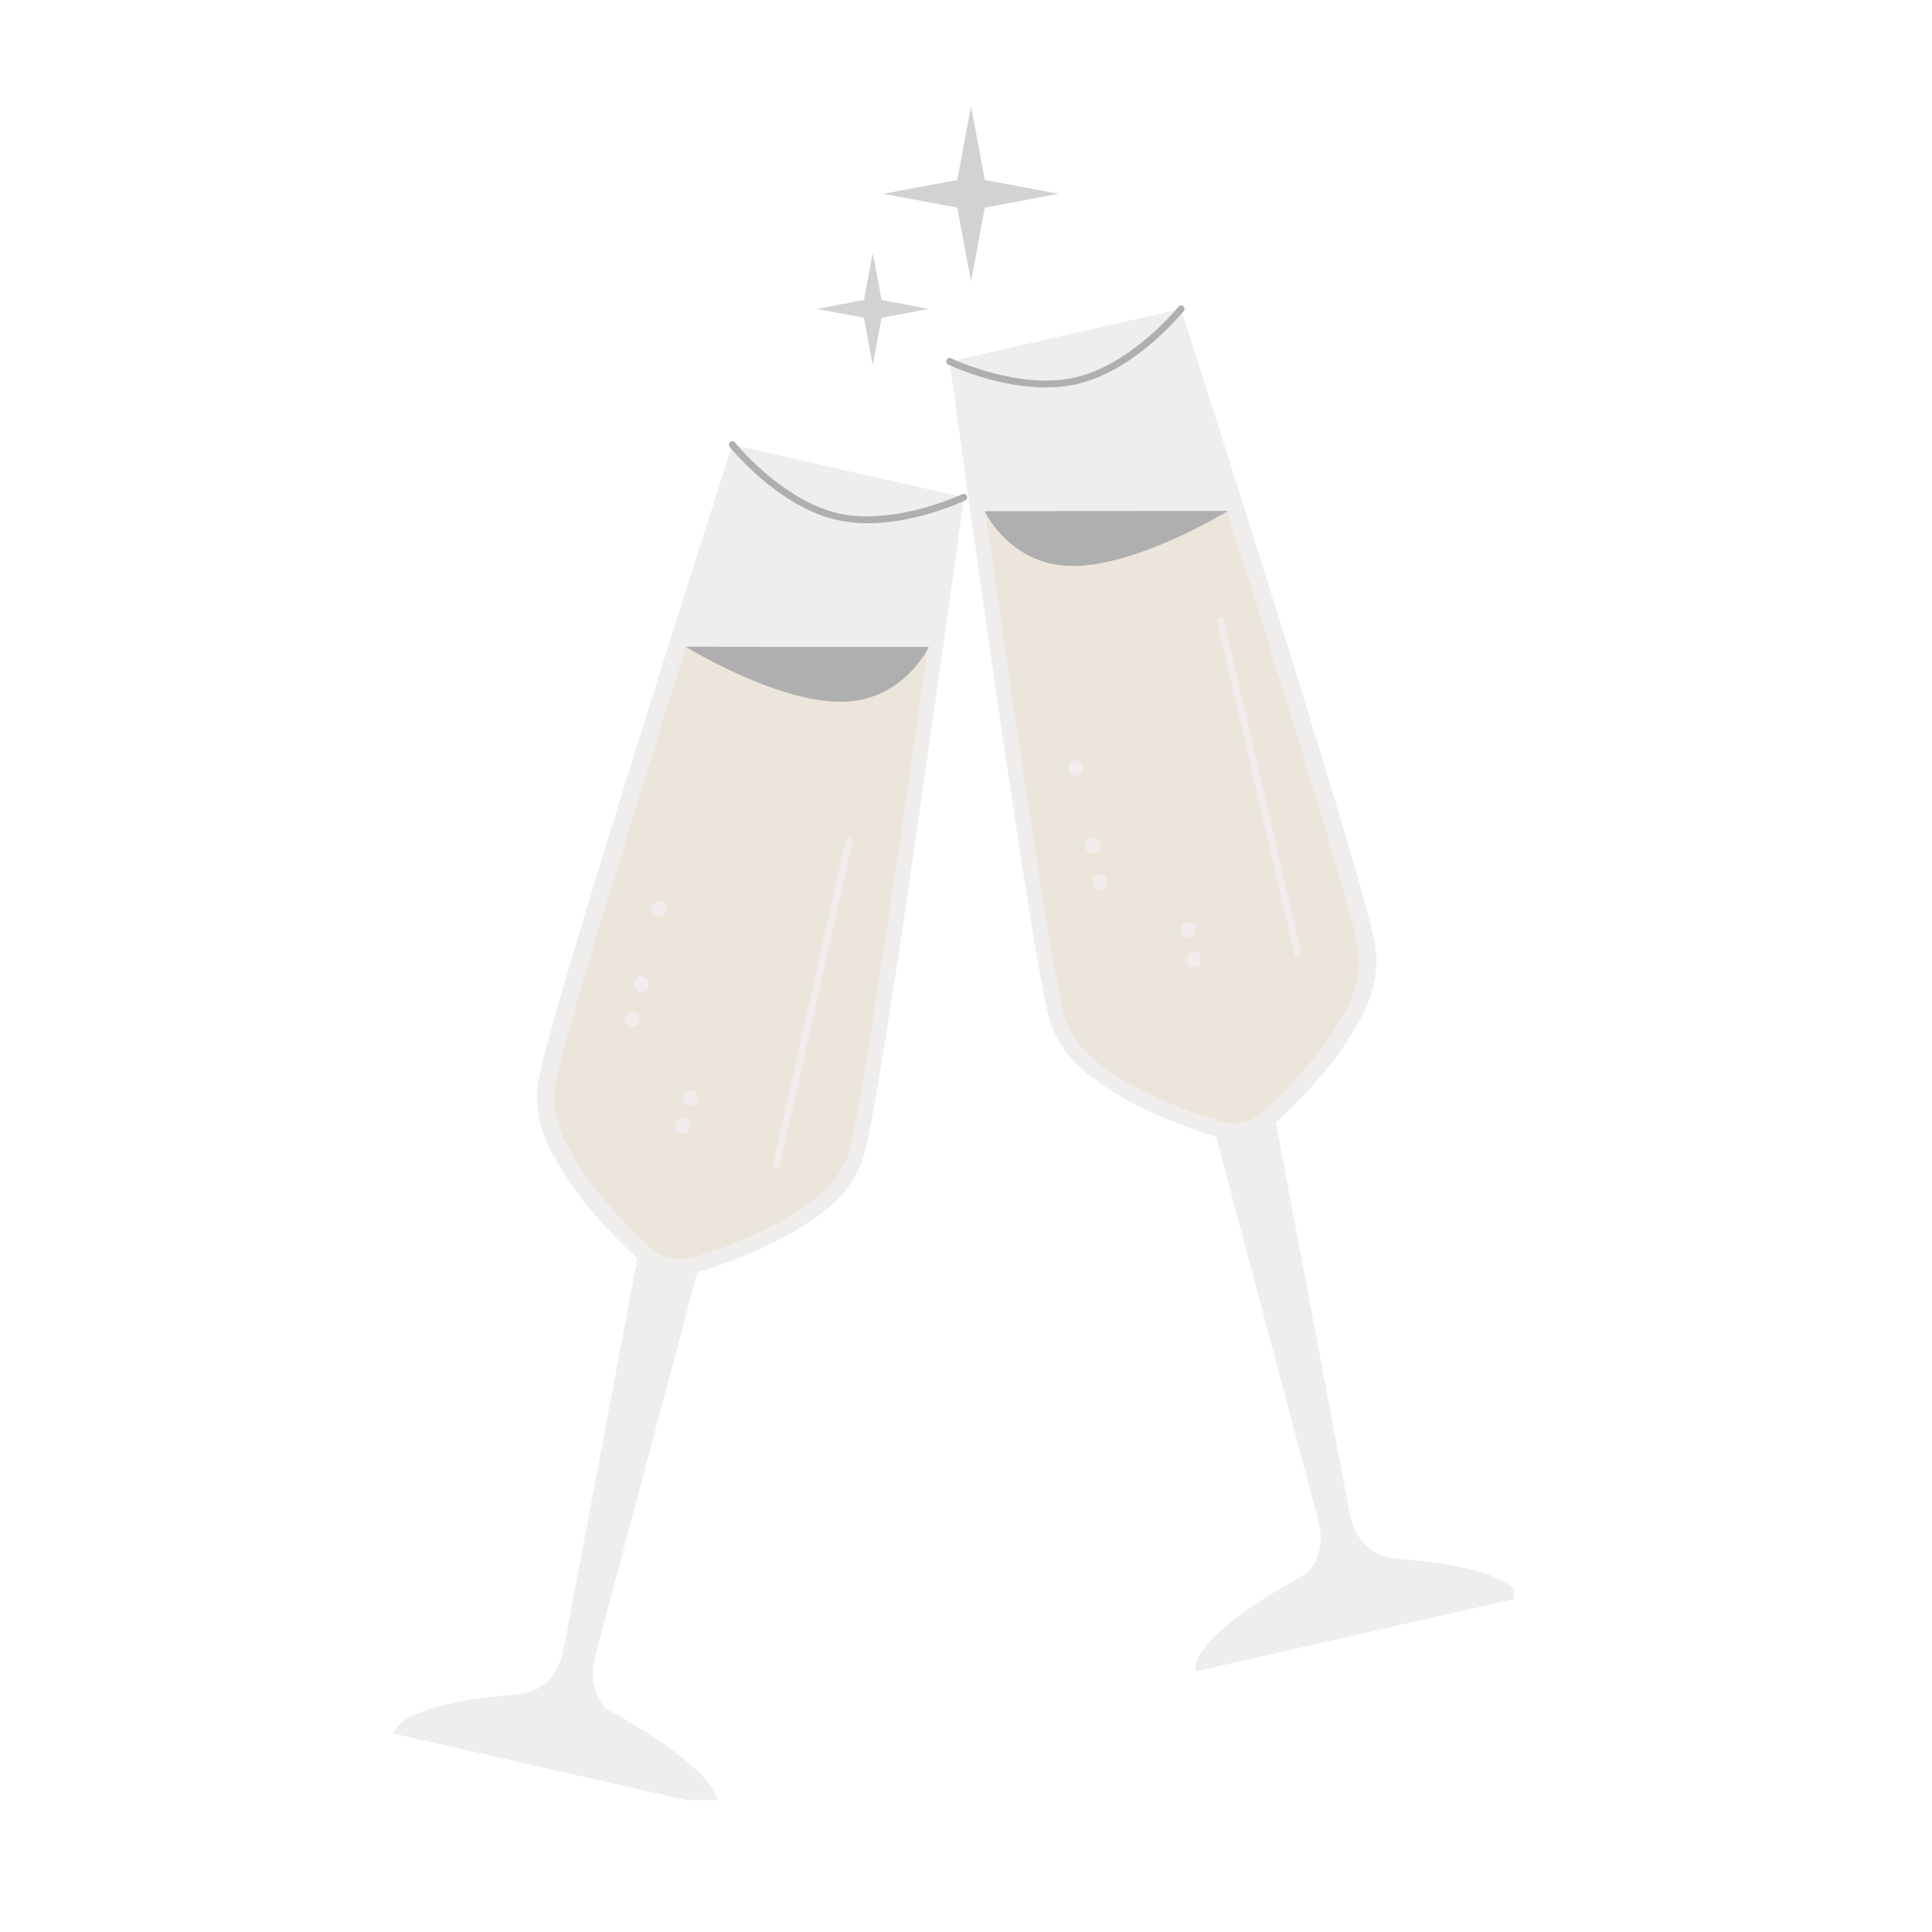
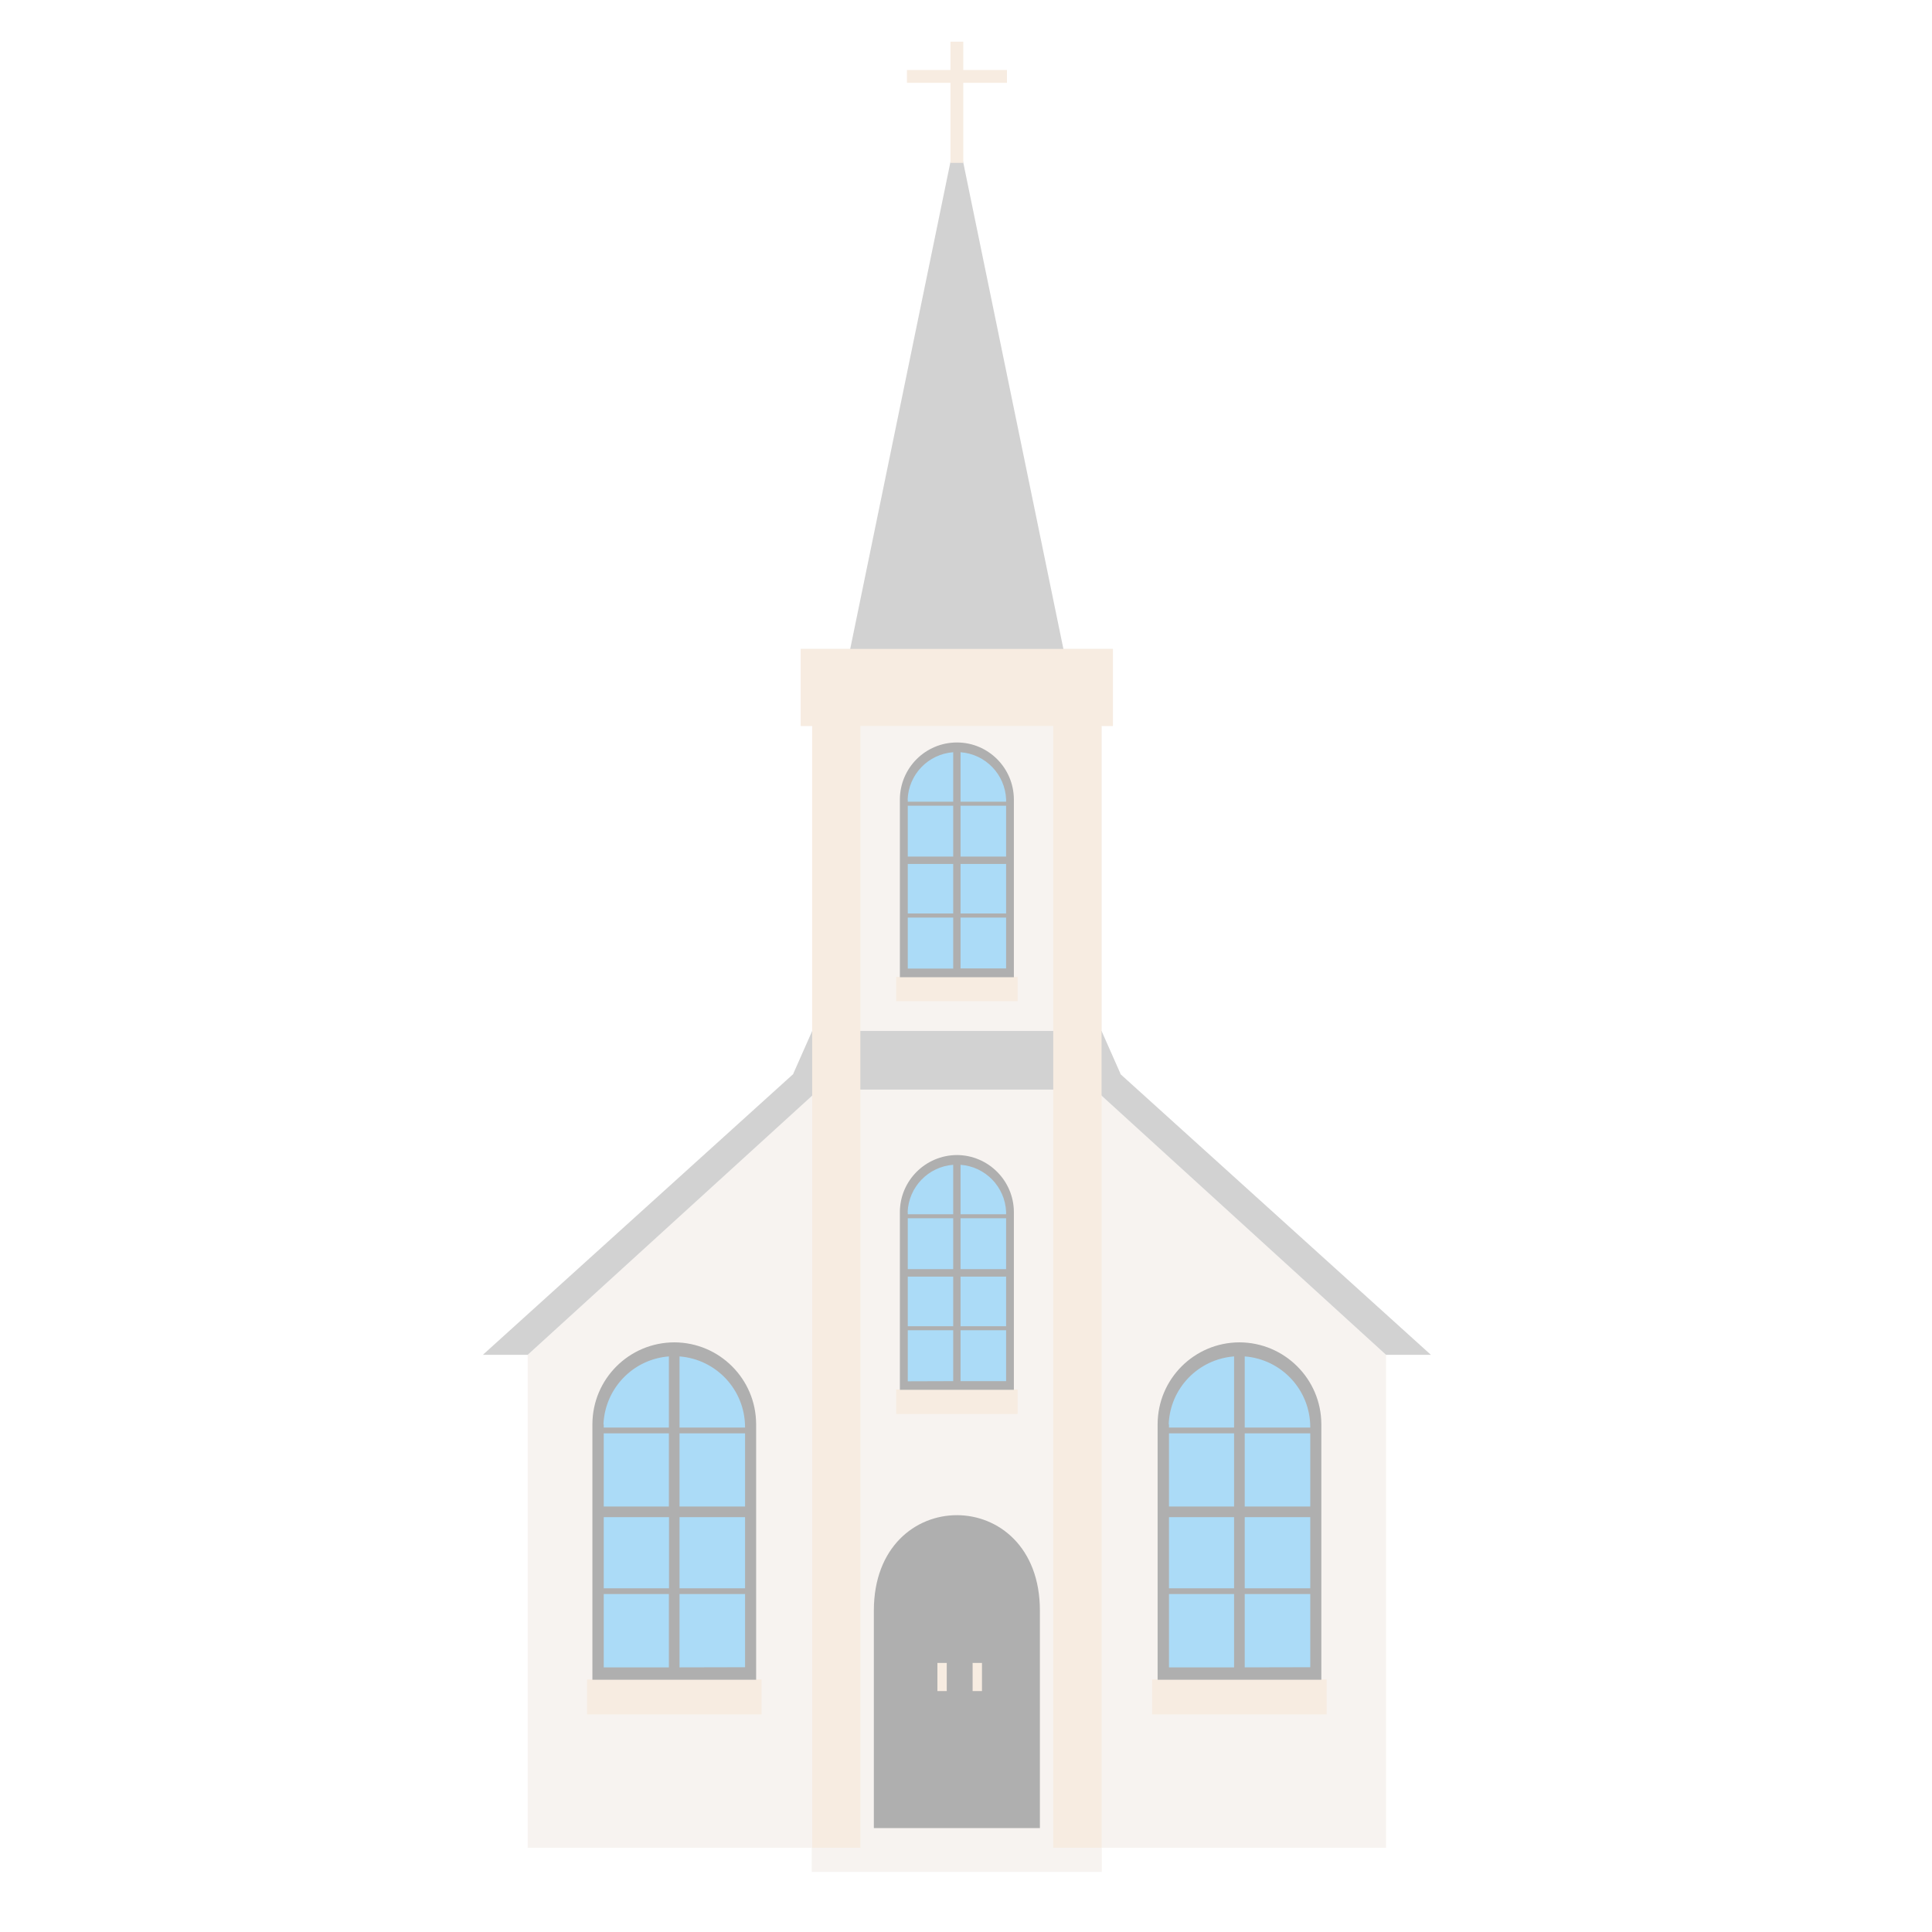
<svg xmlns="http://www.w3.org/2000/svg" width="70" zoomAndPan="magnify" viewBox="0 0 52.5 52.5" height="70" preserveAspectRatio="xMidYMid meet" version="1.0">
  <defs>
-     <clipPath id="8bb3381b94">
-       <path d="M 25 8 L 41.141 8 L 41.141 46 L 25 46 Z M 25 8 " clip-rule="nonzero" />
+     <clipPath id="90958a33da">
+       <path d="M 14 17 L 38 17 L 38 50.91 L 14 50.91 Z M 14 17 " clip-rule="nonzero" />
    </clipPath>
-     <clipPath id="5bc3b3b5e1">
-       <path d="M 10.68 11 L 27 11 L 27 48.914 L 10.68 48.914 Z M 10.68 11 " clip-rule="nonzero" />
+     <clipPath id="7f6a597524">
+       <path d="M 13.117 3 L 39 3 L 39 37 L 13.117 37 Z M 13.117 3 " clip-rule="nonzero" />
    </clipPath>
-     <clipPath id="4223d24199">
-       <path d="M 22 2.852 L 29 2.852 L 29 10 L 22 10 Z M 22 2.852 " clip-rule="nonzero" />
+     <clipPath id="4e203bd984">
+       <path d="M 22 17 L 30 17 L 30 50.91 L 22 50.91 Z M 22 17 " clip-rule="nonzero" />
+     </clipPath>
+     <clipPath id="2dec29f7c6">
+       <path d="M 25 1.133 L 27 1.133 L 27 5 L 25 5 Z M 25 1.133 " clip-rule="nonzero" />
+     </clipPath>
+     <clipPath id="d511886c19">
+       <path d="M 24 1.133 L 28 1.133 L 28 3 L 24 3 Z M 24 1.133 " clip-rule="nonzero" />
    </clipPath>
  </defs>
-   <g clip-path="url(#8bb3381b94)">
-     <path fill="#f0eded" d="M 37.879 42.348 C 37.406 42.305 36.828 41.969 36.668 41.078 L 34.672 30.512 C 35.332 29.902 36.316 28.891 36.902 27.797 C 37.219 27.277 37.395 26.715 37.402 26.148 C 37.402 26.051 37.402 25.953 37.391 25.855 C 37.383 25.793 37.375 25.734 37.367 25.672 C 37.074 23.922 32.562 9.863 32.125 8.5 C 32.148 8.477 32.164 8.457 32.168 8.453 C 32.199 8.41 32.191 8.352 32.152 8.32 C 32.113 8.289 32.055 8.297 32.023 8.336 C 32.02 8.34 31.992 8.371 31.945 8.43 L 28.992 9.098 L 28.906 9.117 L 25.957 9.789 C 25.891 9.758 25.848 9.738 25.848 9.738 C 25.801 9.715 25.746 9.734 25.723 9.781 C 25.699 9.828 25.719 9.883 25.766 9.906 C 25.773 9.91 25.789 9.918 25.82 9.93 C 26.008 11.328 28.02 25.977 28.512 27.684 C 28.527 27.742 28.547 27.801 28.57 27.859 C 28.602 27.953 28.641 28.043 28.688 28.129 C 28.934 28.637 29.34 29.07 29.848 29.402 C 30.855 30.137 32.191 30.625 33.047 30.891 L 35.812 41.273 C 36.004 41.965 35.805 42.457 35.512 42.754 C 34.344 43.395 32.402 44.594 32.477 45.422 L 41.312 43.414 C 41.051 42.719 39.215 42.449 37.879 42.348 Z M 37.879 42.348 " fill-opacity="1" fill-rule="nonzero" />
+   <g clip-path="url(#90958a33da)">
+     <path fill="#f7f3f0" d="M 29.934 29.77 L 29.934 19.727 L 30.242 19.727 L 30.242 17.633 L 21.762 17.633 L 21.762 19.727 L 22.07 19.727 L 22.07 29.77 L 14.34 36.816 L 14.34 50.211 L 22.059 50.211 L 22.059 50.203 L 22.07 50.203 L 22.07 50.211 L 22.059 50.211 L 22.059 50.867 L 29.941 50.867 L 29.941 50.211 L 29.934 50.211 L 29.934 50.203 L 29.941 50.203 L 29.941 50.211 L 37.664 50.211 L 37.664 36.816 Z M 25.727 45.953 L 25.473 45.953 L 25.473 45.188 L 25.727 45.188 Z M 26.684 45.953 L 26.426 45.953 L 26.426 45.188 L 26.684 45.188 Z M 26.684 45.953 " fill-opacity="1" fill-rule="evenodd" />
  </g>
-   <g clip-path="url(#5bc3b3b5e1)">
-     <path fill="#f0eded" d="M 26.273 13.473 C 26.25 13.426 26.195 13.406 26.148 13.43 C 26.145 13.43 26.105 13.449 26.039 13.477 L 23.09 12.809 L 23.004 12.789 L 20.051 12.117 C 20.023 12.086 19.973 12.027 19.973 12.027 C 19.941 11.984 19.883 11.98 19.844 12.012 C 19.801 12.043 19.797 12.102 19.828 12.141 C 19.832 12.148 19.848 12.164 19.867 12.191 C 19.859 12.219 19.848 12.258 19.832 12.297 C 19.238 14.156 14.914 27.648 14.629 29.363 C 14.617 29.422 14.609 29.484 14.605 29.547 C 14.594 29.645 14.59 29.742 14.594 29.84 C 14.598 30.406 14.777 30.969 15.09 31.488 C 15.68 32.582 16.66 33.59 17.32 34.199 L 15.324 44.77 C 15.168 45.66 14.586 45.996 14.117 46.039 C 12.781 46.141 10.945 46.41 10.68 47.105 L 19.52 49.113 C 19.59 48.281 17.652 47.086 16.484 46.441 C 16.191 46.148 15.992 45.656 16.184 44.965 L 18.949 34.578 C 19.805 34.316 21.137 33.828 22.148 33.09 C 22.656 32.758 23.059 32.328 23.309 31.82 C 23.355 31.73 23.395 31.641 23.426 31.547 C 23.445 31.492 23.465 31.434 23.484 31.375 C 23.957 29.734 25.824 16.203 26.145 13.859 C 26.156 13.758 26.168 13.676 26.176 13.621 C 26.203 13.605 26.223 13.598 26.23 13.594 C 26.273 13.574 26.293 13.52 26.273 13.473 Z M 26.273 13.473 " fill-opacity="1" fill-rule="nonzero" />
+   <path fill="#abdbf7" d="M 24.848 20.77 L 25.996 20.32 L 27.117 20.715 L 27.457 21.629 L 27.457 26.438 L 24.547 26.438 L 24.547 21.613 Z M 24.547 32.828 L 24.547 37.648 L 27.457 37.648 L 27.457 32.844 L 27.117 31.926 L 25.996 31.531 L 24.848 31.98 Z M 16.23 38.547 L 16.23 45.477 L 20.414 45.477 L 20.414 38.57 L 19.922 37.254 L 18.312 36.688 L 16.664 37.328 Z M 31.59 38.547 L 31.59 45.477 L 35.773 45.477 L 35.773 38.57 L 35.281 37.254 L 33.672 36.688 L 32.023 37.328 Z M 31.59 38.547 " fill-opacity="1" fill-rule="evenodd" />
+   <path fill="#f7ece1" d="M 24.352 26.547 L 27.652 26.547 L 27.652 27.207 L 24.352 27.207 Z M 24.352 38.422 L 27.652 38.422 L 27.652 37.758 L 24.352 37.758 Z M 15.953 46.586 L 20.695 46.586 L 20.695 45.637 L 15.953 45.637 Z M 31.309 46.586 L 36.051 46.586 L 36.051 45.637 L 31.309 45.637 Z M 31.309 46.586 " fill-opacity="1" fill-rule="evenodd" />
+   <path fill="#afafaf" d="M 23.746 49.676 L 23.746 43.766 C 23.746 40.309 28.258 40.309 28.258 43.766 L 28.258 49.676 Z M 27.34 21.723 L 27.34 21.785 L 27.34 21.773 C 27.344 21.758 27.34 21.742 27.34 21.723 Z M 26.004 20.176 C 25.148 20.176 24.457 20.867 24.453 21.723 L 24.453 26.555 L 27.551 26.555 L 27.551 21.723 C 27.547 20.867 26.855 20.176 26.004 20.176 Z M 25.902 26.32 L 24.668 26.32 L 24.668 24.934 L 25.902 24.934 Z M 25.902 24.824 L 24.668 24.824 L 24.668 23.477 L 25.902 23.477 Z M 25.902 23.277 L 24.668 23.277 L 24.668 21.895 L 25.902 21.895 Z M 25.902 21.785 L 24.668 21.785 L 24.668 21.727 L 24.664 21.727 C 24.691 21.043 25.223 20.492 25.902 20.441 Z M 27.34 26.316 L 26.102 26.316 L 26.102 24.934 L 27.34 24.934 Z M 27.34 24.824 L 26.102 24.824 L 26.102 23.477 L 27.34 23.477 Z M 27.34 23.277 L 26.102 23.277 L 26.102 21.895 L 27.34 21.895 Z M 27.34 21.785 L 26.102 21.785 L 26.102 20.441 C 26.781 20.492 27.312 21.043 27.34 21.723 C 27.34 21.742 27.34 21.758 27.34 21.773 Z M 27.34 32.988 L 27.34 32.996 L 27.34 32.938 C 27.34 32.953 27.34 32.973 27.34 32.988 Z M 24.668 32.938 L 24.668 32.996 L 24.664 32.996 L 24.664 32.988 C 24.664 32.973 24.664 32.953 24.664 32.938 Z M 26.004 31.387 C 25.148 31.391 24.457 32.082 24.453 32.934 L 24.453 37.766 L 27.551 37.766 L 27.551 32.934 C 27.547 32.082 26.855 31.391 26.004 31.387 Z M 25.902 37.531 L 24.668 37.535 L 24.668 36.148 L 25.902 36.148 Z M 25.902 36.039 L 24.668 36.039 L 24.668 34.691 L 25.902 34.691 Z M 25.902 34.488 L 24.668 34.488 L 24.668 33.105 L 25.902 33.105 Z M 25.902 32.996 L 24.664 32.996 L 24.664 32.988 C 24.664 32.973 24.664 32.953 24.664 32.938 C 24.691 32.258 25.223 31.703 25.902 31.652 Z M 27.34 37.531 L 26.102 37.531 L 26.102 36.148 L 27.34 36.148 Z M 27.34 36.039 L 26.102 36.039 L 26.102 34.691 L 27.34 34.691 Z M 27.34 34.488 L 26.102 34.488 L 26.102 33.105 L 27.34 33.105 Z M 27.34 32.996 L 26.102 32.996 L 26.102 31.652 C 26.781 31.703 27.312 32.254 27.34 32.934 C 27.34 32.953 27.34 32.969 27.34 32.988 Z M 26.102 31.504 L 26.102 31.652 C 26.07 31.648 26.035 31.648 26.004 31.648 C 25.969 31.648 25.934 31.648 25.902 31.652 L 25.902 31.504 Z M 26.102 31.504 L 26.102 31.652 C 26.07 31.648 26.035 31.648 26.004 31.648 C 25.969 31.648 25.934 31.648 25.902 31.652 L 25.902 31.504 Z M 16.406 38.707 L 16.406 38.793 L 16.398 38.793 L 16.398 38.777 C 16.398 38.754 16.398 38.73 16.398 38.707 Z M 18.324 36.477 C 17.094 36.48 16.102 37.473 16.098 38.699 L 16.098 45.645 L 20.547 45.645 L 20.547 38.699 C 20.543 37.473 19.551 36.48 18.324 36.477 Z M 18.18 41.227 L 18.18 43.16 L 16.406 43.16 L 16.406 41.227 Z M 16.406 40.938 L 16.406 38.949 L 18.176 38.949 L 18.176 40.938 Z M 16.398 38.777 C 16.398 38.754 16.398 38.73 16.398 38.707 C 16.438 37.727 17.203 36.934 18.176 36.859 L 18.176 38.793 L 16.398 38.793 Z M 16.406 43.316 L 18.176 43.316 L 18.176 45.309 L 16.406 45.309 Z M 20.246 45.305 L 18.465 45.309 L 18.465 43.316 L 20.246 43.316 Z M 20.246 43.16 L 18.465 43.16 L 18.465 41.227 L 20.246 41.227 Z M 20.246 40.938 L 18.465 40.938 L 18.465 38.949 L 20.246 38.949 Z M 20.246 38.793 L 18.465 38.793 L 18.465 36.859 C 19.469 36.938 20.242 37.77 20.246 38.777 Z M 33.68 36.477 C 32.453 36.48 31.461 37.473 31.457 38.699 L 31.457 45.645 L 35.906 45.645 L 35.906 38.699 C 35.902 37.473 34.906 36.48 33.68 36.477 Z M 33.535 45.309 L 31.766 45.309 L 31.766 43.316 L 33.535 43.316 Z M 33.535 43.16 L 31.766 43.16 L 31.766 41.227 L 33.535 41.227 Z M 33.535 40.938 L 31.766 40.938 L 31.766 38.949 L 33.535 38.949 Z M 33.535 38.793 L 31.766 38.793 L 31.766 38.707 L 31.758 38.707 C 31.793 37.727 32.559 36.934 33.535 36.859 Z M 35.605 45.305 L 33.824 45.309 L 33.824 43.316 L 35.605 43.316 Z M 35.605 43.16 L 33.824 43.16 L 33.824 41.227 L 35.605 41.227 Z M 35.605 40.938 L 33.824 40.938 L 33.824 38.949 L 35.605 38.949 Z M 35.605 38.793 L 33.824 38.793 L 33.824 36.859 C 34.828 36.938 35.602 37.77 35.605 38.777 Z M 35.605 38.793 " fill-opacity="1" fill-rule="nonzero" />
+   <g clip-path="url(#7f6a597524)">
+     <path fill="#d2d2d2" d="M 38.883 36.816 L 37.664 36.816 L 29.754 29.609 L 22.25 29.609 L 14.34 36.816 L 13.121 36.816 L 21.562 29.18 L 21.555 29.18 L 22.07 28.016 L 29.934 28.016 L 30.449 29.18 L 30.438 29.18 Z M 28.922 17.758 L 26 3.562 L 23.078 17.758 Z M 28.922 17.758 " fill-opacity="1" fill-rule="evenodd" />
  </g>
-   <path fill="#ebe5dc" d="M 22.918 19.07 C 21.207 19.113 18.844 17.703 18.645 17.582 C 16.492 24.391 15.234 28.594 15.094 29.441 C 15.086 29.488 15.078 29.539 15.074 29.598 C 15.062 29.676 15.062 29.754 15.062 29.84 C 15.066 30.312 15.219 30.805 15.496 31.266 L 15.504 31.277 L 15.508 31.285 C 16.059 32.309 16.977 33.262 17.652 33.887 C 17.805 34.027 18.008 34.137 18.227 34.184 C 18.438 34.234 18.656 34.227 18.848 34.164 C 19.727 33.895 20.973 33.43 21.918 32.742 L 21.934 32.727 C 22.387 32.434 22.734 32.055 22.945 31.629 C 22.98 31.555 23.012 31.48 23.039 31.402 C 23.059 31.352 23.074 31.305 23.086 31.258 C 23.324 30.438 24.215 24.676 25.215 17.625 C 25.082 17.875 24.395 19.031 22.918 19.07 Z M 17.184 27.891 C 16.918 27.891 16.918 27.477 17.184 27.477 C 17.453 27.477 17.453 27.891 17.184 27.891 Z M 17.434 26.953 C 17.164 26.953 17.164 26.535 17.434 26.535 C 17.703 26.535 17.703 26.953 17.434 26.953 Z M 17.918 24.91 C 17.648 24.91 17.648 24.492 17.918 24.492 C 18.188 24.492 18.188 24.91 17.918 24.91 Z M 18.547 30.809 C 18.277 30.809 18.277 30.391 18.547 30.391 C 18.816 30.391 18.816 30.809 18.547 30.809 Z M 18.762 30.043 C 18.492 30.043 18.492 29.629 18.762 29.629 C 19.031 29.629 19.031 30.043 18.762 30.043 Z M 23.164 22.875 L 21.191 31.676 C 21.18 31.719 21.145 31.746 21.102 31.746 C 21.094 31.746 21.086 31.746 21.082 31.746 C 21.031 31.734 21 31.684 21.012 31.637 L 22.98 22.836 C 22.992 22.785 23.043 22.754 23.094 22.766 C 23.141 22.777 23.172 22.824 23.164 22.875 Z M 25.223 17.574 C 25.223 17.578 25.223 17.578 25.223 17.578 L 21.93 17.578 Z M 36.488 27.594 L 36.492 27.586 L 36.5 27.574 C 36.777 27.117 36.926 26.625 36.934 26.152 C 36.934 26.062 36.93 25.984 36.922 25.91 C 36.918 25.848 36.91 25.801 36.902 25.75 C 36.762 24.906 35.5 20.699 33.352 13.895 C 33.152 14.012 30.789 15.426 29.078 15.379 C 27.602 15.344 26.91 14.184 26.781 13.938 C 27.777 20.984 28.668 26.746 28.906 27.566 C 28.922 27.613 28.938 27.664 28.957 27.715 C 28.98 27.789 29.012 27.863 29.051 27.938 C 29.262 28.363 29.609 28.742 30.059 29.039 L 30.07 29.043 L 30.078 29.051 C 31.02 29.738 32.27 30.203 33.148 30.473 C 33.34 30.535 33.559 30.543 33.77 30.496 C 33.988 30.445 34.191 30.34 34.34 30.195 C 35.02 29.57 35.938 28.617 36.488 27.594 Z M 29.227 21.078 C 28.957 21.078 28.957 20.66 29.227 20.66 C 29.496 20.66 29.496 21.078 29.227 21.078 Z M 29.691 22.773 C 29.961 22.773 29.961 23.191 29.691 23.191 C 29.422 23.191 29.422 22.773 29.691 22.773 Z M 29.879 24.172 C 29.613 24.172 29.613 23.754 29.879 23.754 C 30.148 23.754 30.148 24.172 29.879 24.172 Z M 32.297 25.055 C 32.566 25.055 32.566 25.473 32.297 25.473 C 32.027 25.473 32.027 25.055 32.297 25.055 Z M 32.438 26.277 C 32.168 26.277 32.168 25.859 32.438 25.859 C 32.707 25.859 32.707 26.277 32.438 26.277 Z M 33.074 16.891 C 33.062 16.84 33.094 16.789 33.145 16.777 C 33.195 16.766 33.242 16.797 33.254 16.848 L 35.359 25.895 C 35.371 25.945 35.34 25.992 35.289 26.004 C 35.281 26.008 35.277 26.008 35.27 26.008 C 35.227 26.008 35.188 25.98 35.18 25.938 Z M 30.07 13.887 L 26.773 13.891 C 26.773 13.887 26.773 13.887 26.773 13.887 Z M 30.07 13.887 " fill-opacity="1" fill-rule="nonzero" />
-   <path fill="#afafaf" d="M 21.93 17.578 L 25.238 17.578 C 25.238 17.578 25.23 17.598 25.215 17.625 C 25.082 17.875 24.395 19.031 22.918 19.07 C 21.207 19.113 18.844 17.703 18.645 17.582 C 18.637 17.578 18.629 17.574 18.629 17.574 Z M 26.148 13.43 C 26.145 13.43 26.105 13.449 26.039 13.477 C 25.621 13.656 24.102 14.246 22.781 13.949 C 21.465 13.648 20.348 12.457 20.051 12.117 C 20.004 12.062 19.977 12.027 19.973 12.027 C 19.941 11.984 19.883 11.98 19.844 12.012 C 19.801 12.043 19.797 12.102 19.828 12.141 C 19.832 12.148 19.848 12.164 19.867 12.191 C 20.102 12.465 21.281 13.797 22.742 14.129 C 23.02 14.191 23.305 14.219 23.582 14.219 C 24.785 14.219 25.918 13.738 26.176 13.621 C 26.203 13.605 26.223 13.598 26.23 13.594 C 26.273 13.574 26.293 13.52 26.273 13.473 C 26.25 13.426 26.195 13.406 26.148 13.43 Z M 29.078 15.379 C 30.789 15.426 33.152 14.012 33.352 13.895 C 33.359 13.887 33.367 13.883 33.367 13.883 L 26.773 13.891 L 26.758 13.891 C 26.758 13.891 26.766 13.906 26.781 13.938 C 26.91 14.184 27.602 15.344 29.078 15.379 Z M 29.254 10.438 C 30.715 10.105 31.895 8.777 32.125 8.5 C 32.148 8.477 32.164 8.457 32.168 8.453 C 32.199 8.41 32.191 8.352 32.152 8.32 C 32.113 8.289 32.055 8.297 32.023 8.336 C 32.02 8.34 31.992 8.371 31.945 8.43 C 31.645 8.77 30.531 9.957 29.211 10.258 C 27.895 10.559 26.375 9.965 25.957 9.789 C 25.891 9.758 25.848 9.738 25.848 9.738 C 25.801 9.715 25.746 9.734 25.723 9.781 C 25.699 9.828 25.719 9.883 25.766 9.906 C 25.773 9.91 25.789 9.918 25.82 9.93 C 26.074 10.047 27.211 10.527 28.41 10.527 C 28.691 10.527 28.977 10.504 29.254 10.438 Z M 29.254 10.438 " fill-opacity="1" fill-rule="nonzero" />
-   <g clip-path="url(#4223d24199)">
-     <path fill="#d2d2d2" d="M 23.477 8.633 L 22.191 8.395 L 23.477 8.152 L 23.715 6.871 L 23.957 8.152 L 25.238 8.395 L 23.957 8.633 L 23.715 9.918 Z M 26.387 7.648 L 26.762 5.641 L 28.766 5.266 L 26.762 4.891 L 26.387 2.887 L 26.012 4.891 L 24.004 5.266 L 26.012 5.641 Z M 26.387 7.648 " fill-opacity="1" fill-rule="nonzero" />
+   <path fill="#f7ece1" d="M 25.727 45.953 L 25.473 45.953 L 25.473 45.188 L 25.727 45.188 Z M 26.684 45.188 L 26.43 45.188 L 26.43 45.953 L 26.684 45.953 Z M 26.684 45.188 " fill-opacity="1" fill-rule="evenodd" />
+   <g clip-path="url(#4e203bd984)">
+     <path fill="#f7ece1" d="M 22.07 17.852 L 23.379 17.852 L 23.379 50.211 L 22.07 50.211 Z M 28.621 17.852 L 29.934 17.852 L 29.934 50.211 L 28.621 50.211 Z M 28.621 17.852 " fill-opacity="1" fill-rule="evenodd" />
+   </g>
+   <path fill="#f7ece1" d="M 21.758 17.633 L 30.242 17.633 L 30.242 19.727 L 21.758 19.727 Z M 21.758 17.633 " fill-opacity="1" fill-rule="nonzero" />
+   <g clip-path="url(#2dec29f7c6)">
+     <path fill="#f7ece1" d="M 25.828 1.133 L 26.176 1.133 L 26.176 4.426 L 25.828 4.426 Z M 25.828 1.133 " fill-opacity="1" fill-rule="nonzero" />
+   </g>
+   <g clip-path="url(#d511886c19)">
+     <path fill="#f7ece1" d="M 24.645 1.902 L 27.363 1.902 L 27.363 2.25 L 24.645 2.25 Z M 24.645 1.902 " fill-opacity="1" fill-rule="nonzero" />
  </g>
</svg>
